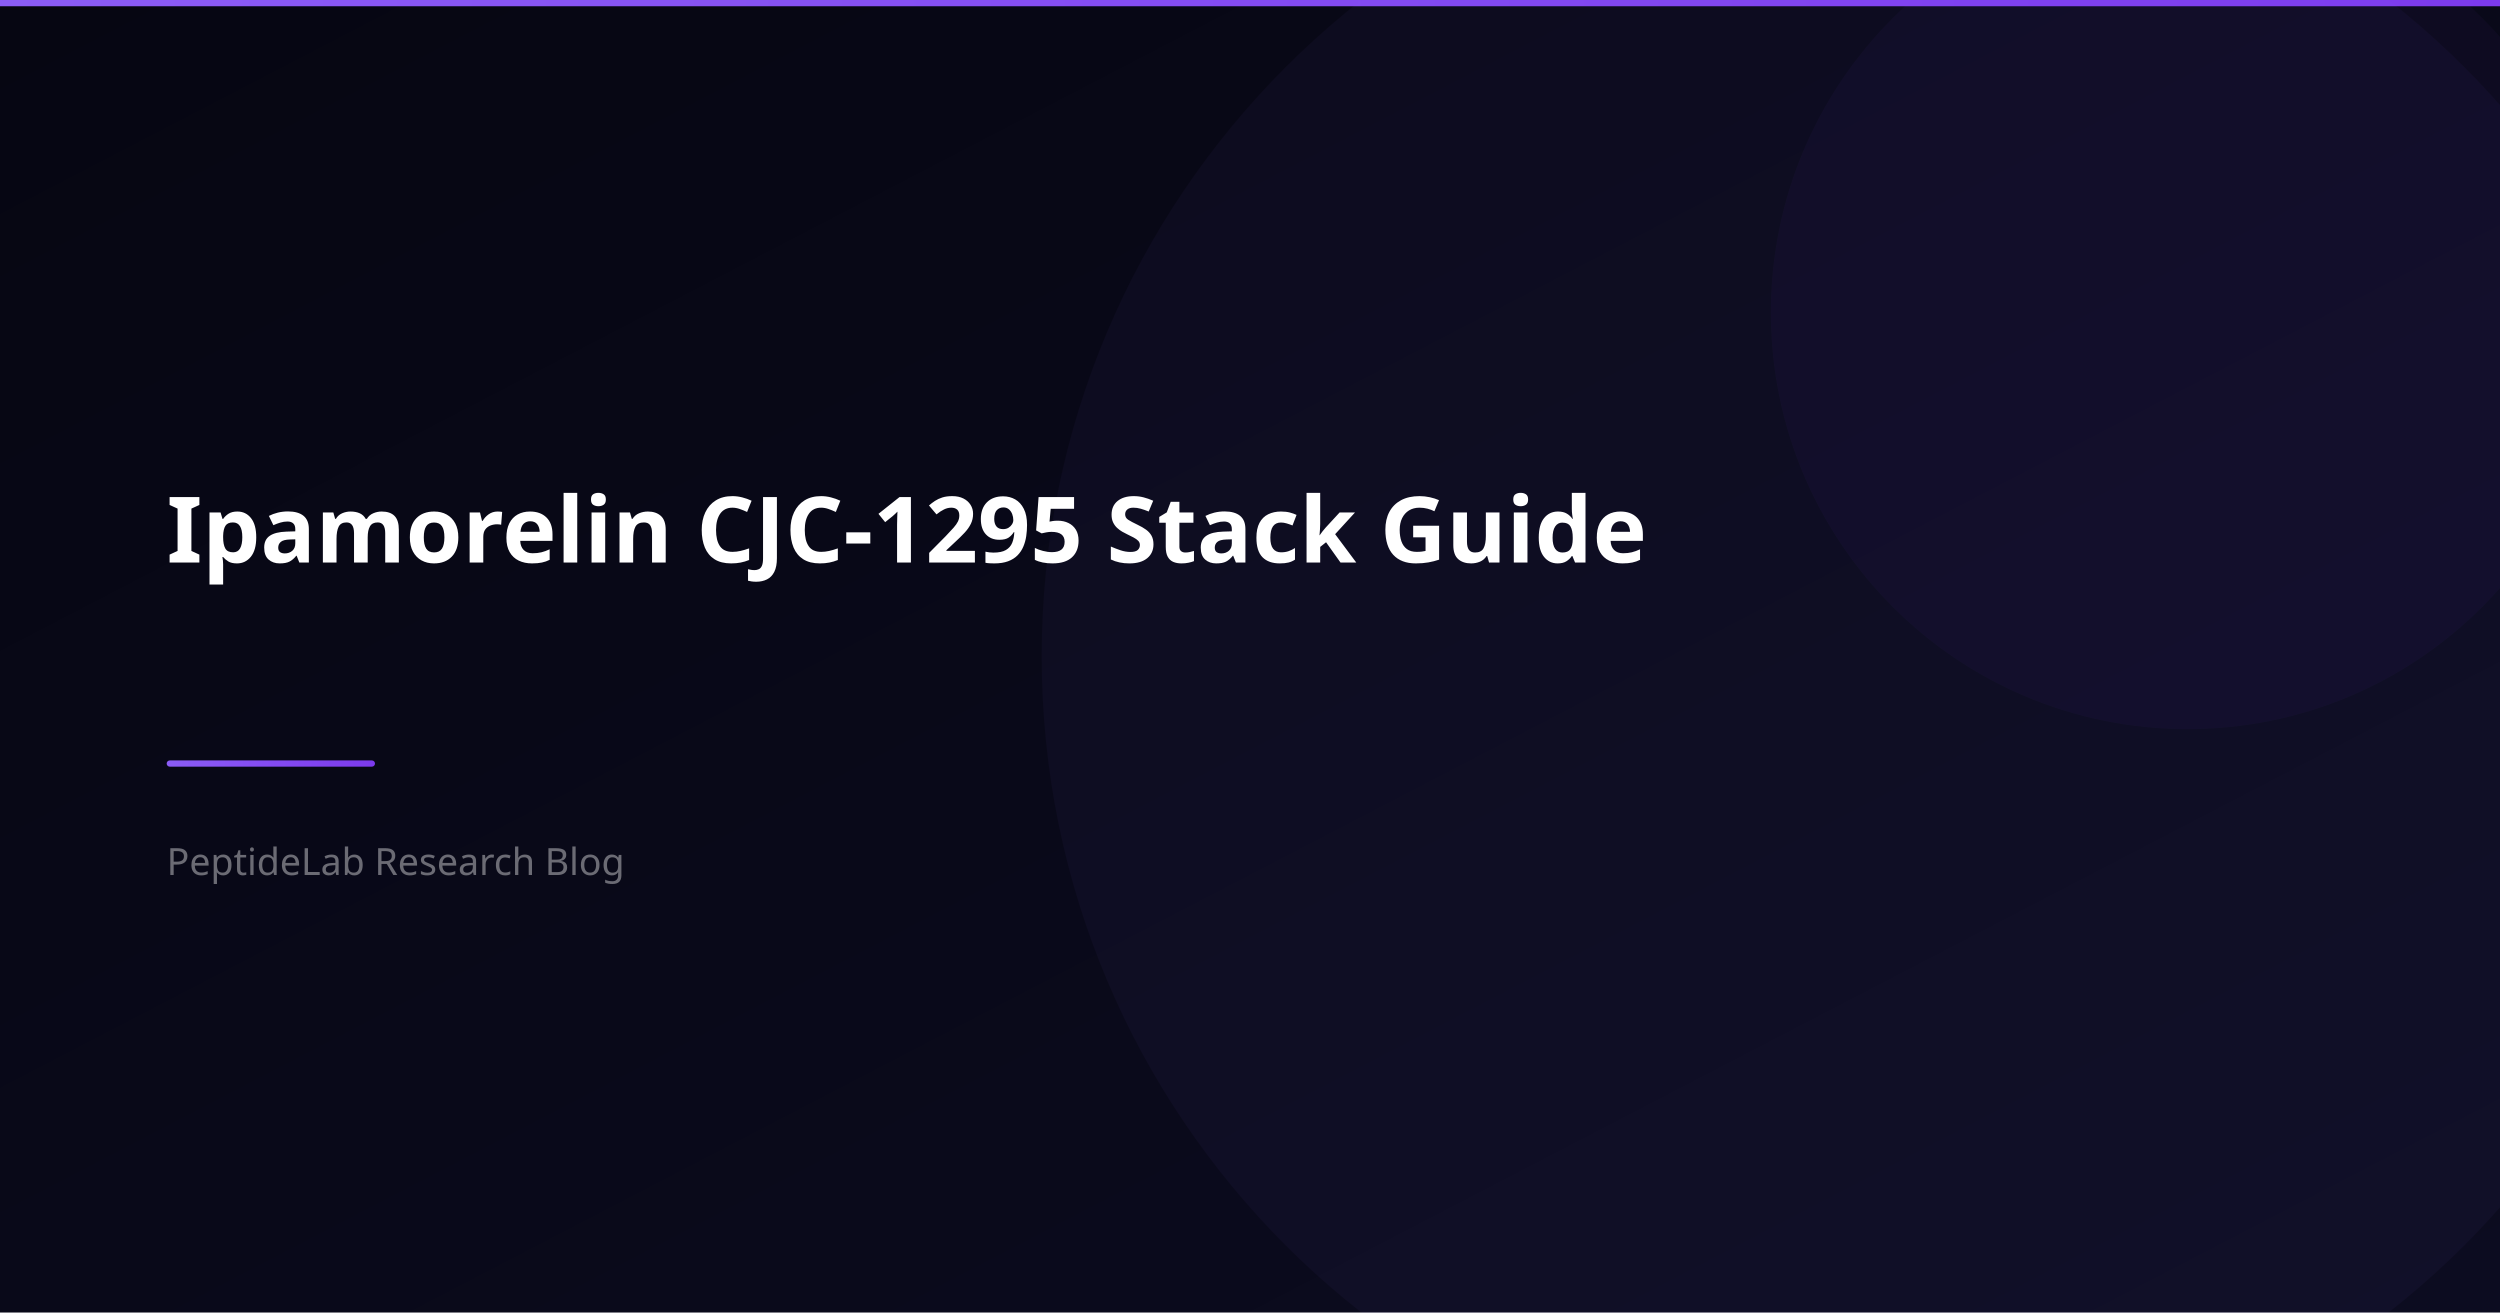
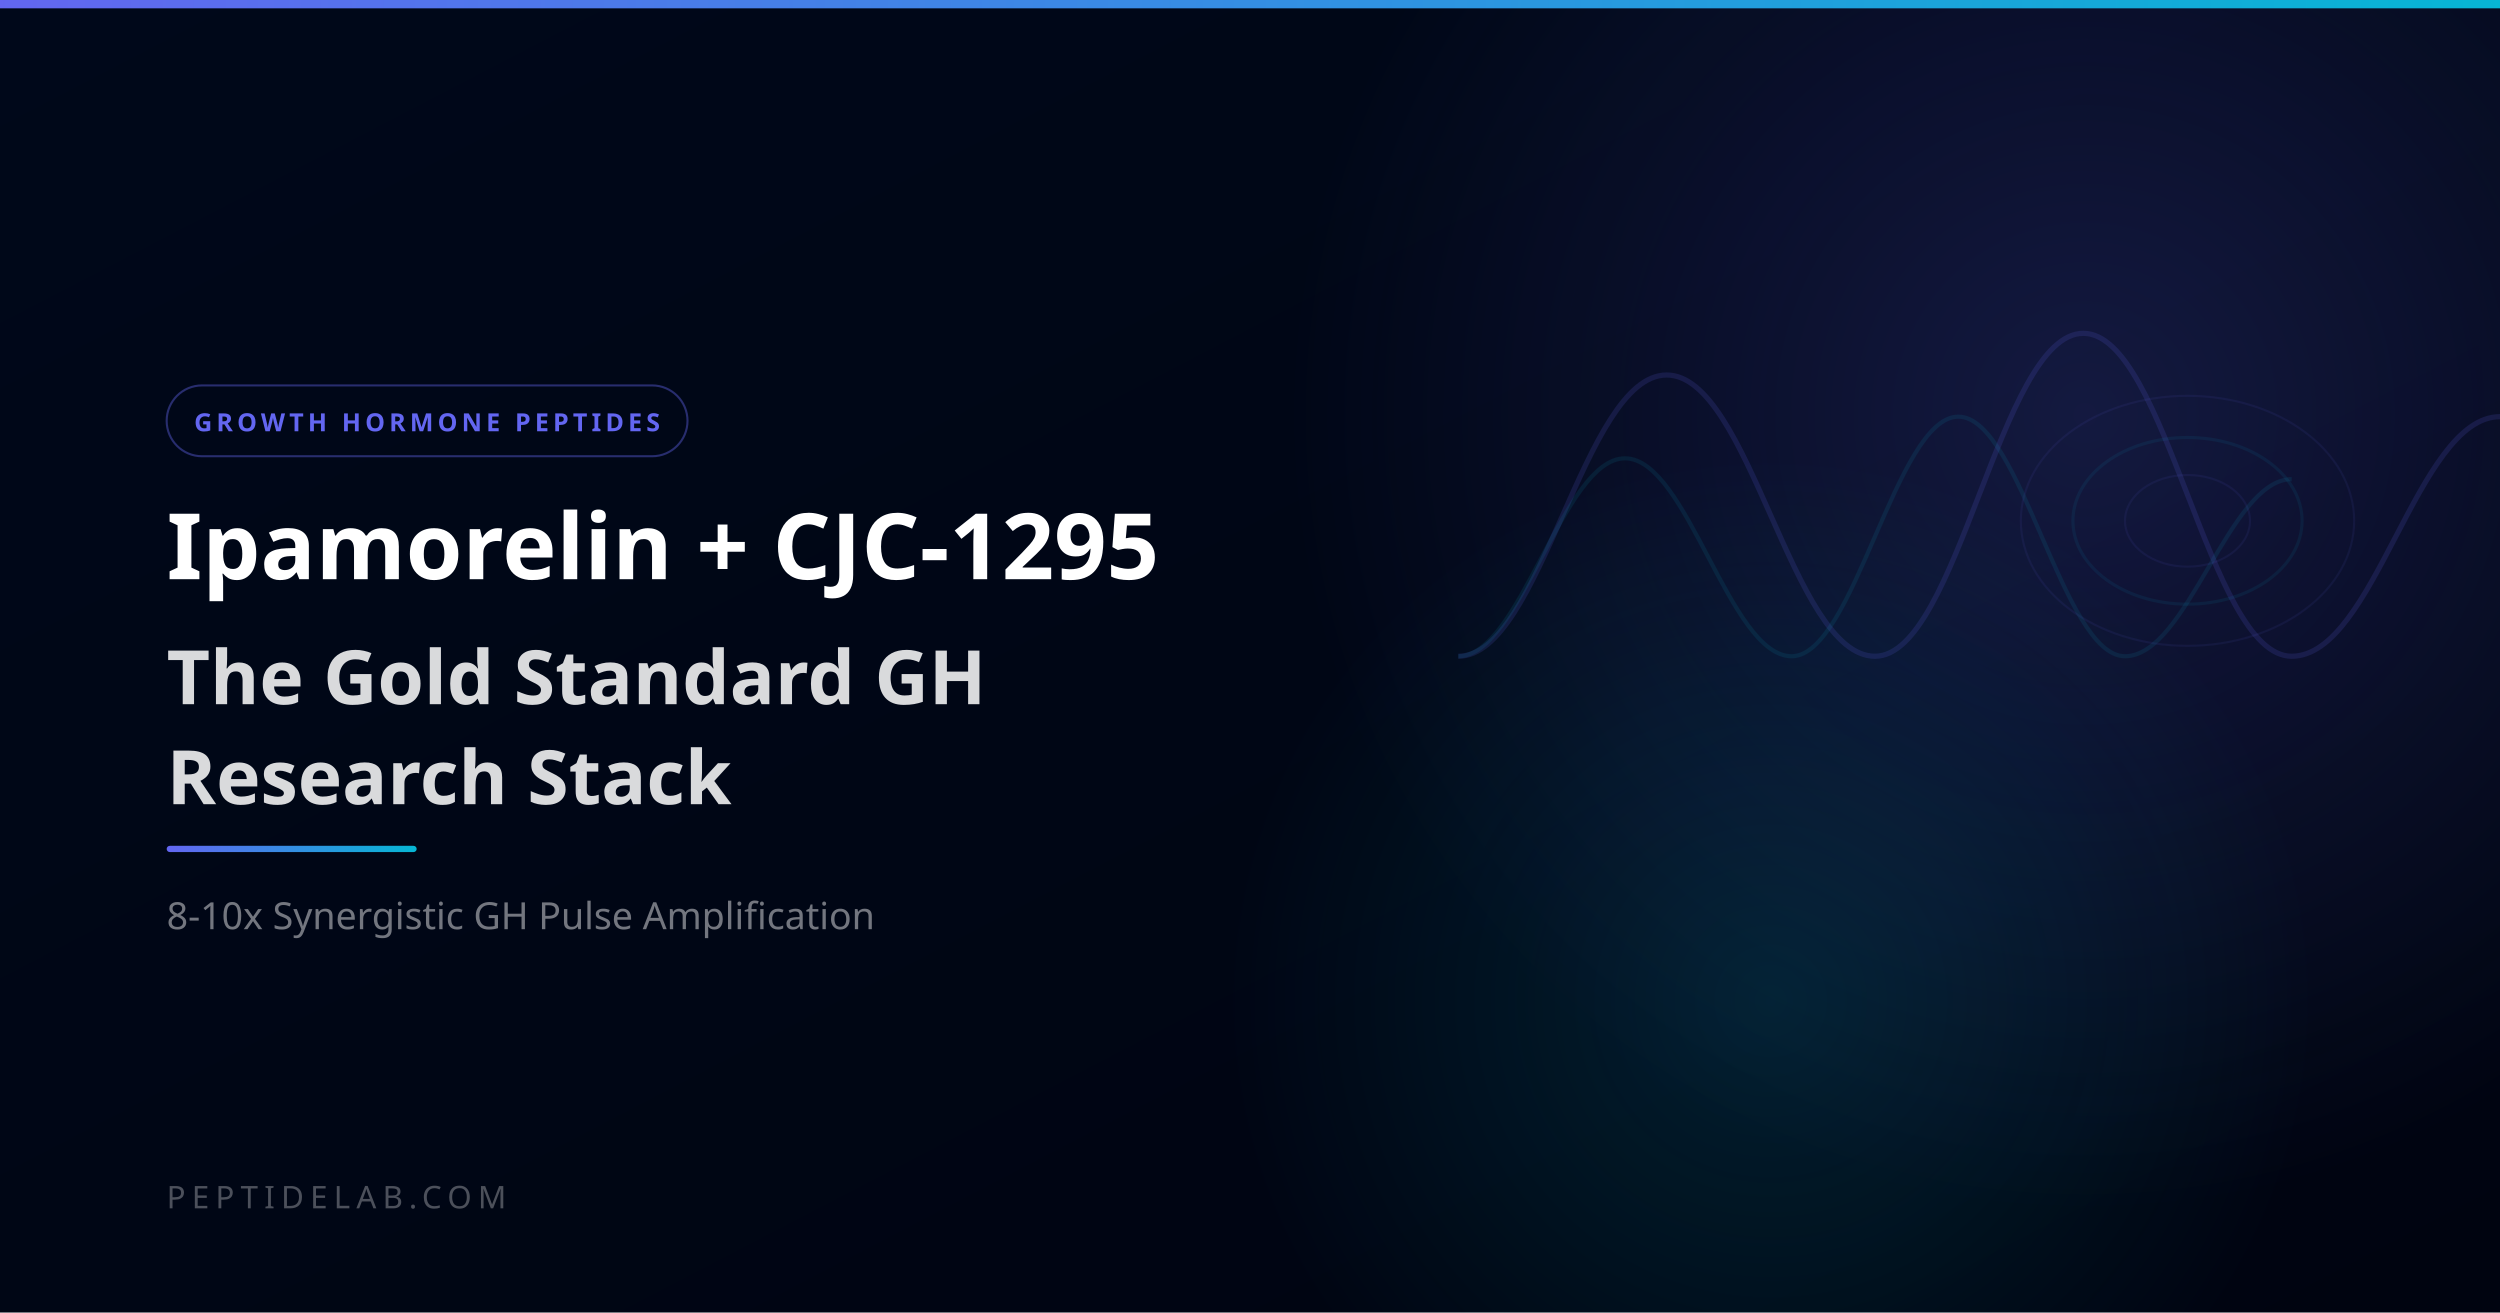
<svg xmlns="http://www.w3.org/2000/svg" width="1200" height="630" viewBox="0 0 1200 630">
  <defs>
    <linearGradient id="bg" x1="0%" y1="0%" x2="100%" y2="100%">
-       <stop offset="0%" style="stop-color:#060612" />
-       <stop offset="100%" style="stop-color:#0c0c20" />
+       <stop offset="0%" style="stop-color:#00081a" />
+       <stop offset="100%" style="stop-color:#000410" />
    </linearGradient>
    <linearGradient id="accent" x1="0%" y1="0%" x2="100%" y2="0%">
-       <stop offset="0%" style="stop-color:#8b5cf6" />
-       <stop offset="100%" style="stop-color:#7c3aed" />
+       <stop offset="0%" style="stop-color:#6366f1" />
+       <stop offset="100%" style="stop-color:#06b6d4" />
    </linearGradient>
+     <radialGradient id="orb1" cx="50%" cy="50%">
+       <stop offset="0%" style="stop-color:#6366f1;stop-opacity:0.2" />
+       <stop offset="100%" style="stop-color:#6366f1;stop-opacity:0" />
+     </radialGradient>
+     <radialGradient id="orb2" cx="50%" cy="50%">
+       <stop offset="0%" style="stop-color:#06b6d4;stop-opacity:0.15" />
+       <stop offset="100%" style="stop-color:#06b6d4;stop-opacity:0" />
+     </radialGradient>
  </defs>
  <rect width="1200" height="630" fill="url(#bg)" />
-   <rect x="0" y="0" width="1200" height="3" fill="url(#accent)" />
-   <circle cx="900" cy="315" r="400" fill="#8b5cf6" opacity="0.04" />
-   <circle cx="1050" cy="150" r="200" fill="#7c3aed" opacity="0.04" />
-   <text x="80" y="270" font-family="system-ui,sans-serif" font-size="44" font-weight="bold" fill="white">Ipamorelin CJC-1295 Stack Guide</text>
-   <text x="80" y="330" font-family="system-ui,sans-serif" font-size="44" font-weight="bold" fill="white" />
-   <rect x="80" y="365" width="100" height="3" rx="1.5" fill="url(#accent)" />
-   <text x="80" y="420" font-family="system-ui,sans-serif" font-size="18" fill="rgba(255,255,255,0.4)">PeptideLab Research Blog</text>
+   <ellipse cx="1000" cy="200" rx="380" ry="380" fill="url(#orb1)" />
+   <ellipse cx="850" cy="480" rx="260" ry="260" fill="url(#orb2)" />
+   <g opacity="0.15" stroke="#6366f1" stroke-width="2.5" fill="none">
+     <path d="M700,315 C740,315 760,180 800,180 C840,180 860,315 900,315 C940,315 960,160 1000,160 C1040,160 1060,315 1100,315 C1140,315 1160,200 1200,200" />
+   </g>
+   <g opacity="0.1" stroke="#06b6d4" stroke-width="2" fill="none">
+     <path d="M700,315 C730,315 750,220 780,220 C810,220 830,315 860,315 C890,315 910,200 940,200 C970,200 990,315 1020,315 C1050,315 1070,230 1100,230" />
+   </g>
+   <g opacity="0.08" stroke="#6366f1" stroke-width="1" fill="none">
+     <ellipse cx="1050" cy="250" rx="80" ry="60" />
+     <ellipse cx="1050" cy="250" rx="55" ry="40" stroke="#06b6d4" stroke-width="1.5" />
+     <ellipse cx="1050" cy="250" rx="30" ry="22" />
+   </g>
+   <rect x="0" y="0" width="1200" height="4" fill="url(#accent)" />
+   <rect x="80" y="185" width="250" height="34" rx="17" fill="none" stroke="#6366f1" stroke-width="1" opacity="0.4" />
+   <text x="205" y="207" font-family="system-ui,sans-serif" font-size="12" font-weight="700" fill="#6366f1" text-anchor="middle" letter-spacing="2">GROWTH HORMONE PEPTIDES</text>
+   <text x="80" y="278" font-family="system-ui,sans-serif" font-size="44" font-weight="800" fill="white">Ipamorelin + CJC-1295</text>
+   <text x="80" y="338" font-family="system-ui,sans-serif" font-size="36" font-weight="700" fill="rgba(255,255,255,0.85)">The Gold Standard GH</text>
+   <text x="80" y="386" font-family="system-ui,sans-serif" font-size="36" font-weight="700" fill="rgba(255,255,255,0.85)">Research Stack</text>
+   <rect x="80" y="406" width="120" height="3" rx="1.5" fill="url(#accent)" />
+   <text x="80" y="446" font-family="system-ui,sans-serif" font-size="18" fill="rgba(255,255,255,0.45)">8-10x Synergistic GH Pulse Amplification</text>
+   <text x="80" y="580" font-family="system-ui,sans-serif" font-size="15" fill="rgba(255,255,255,0.3)" letter-spacing="3">PEPTIDELAB.COM</text>
</svg>
